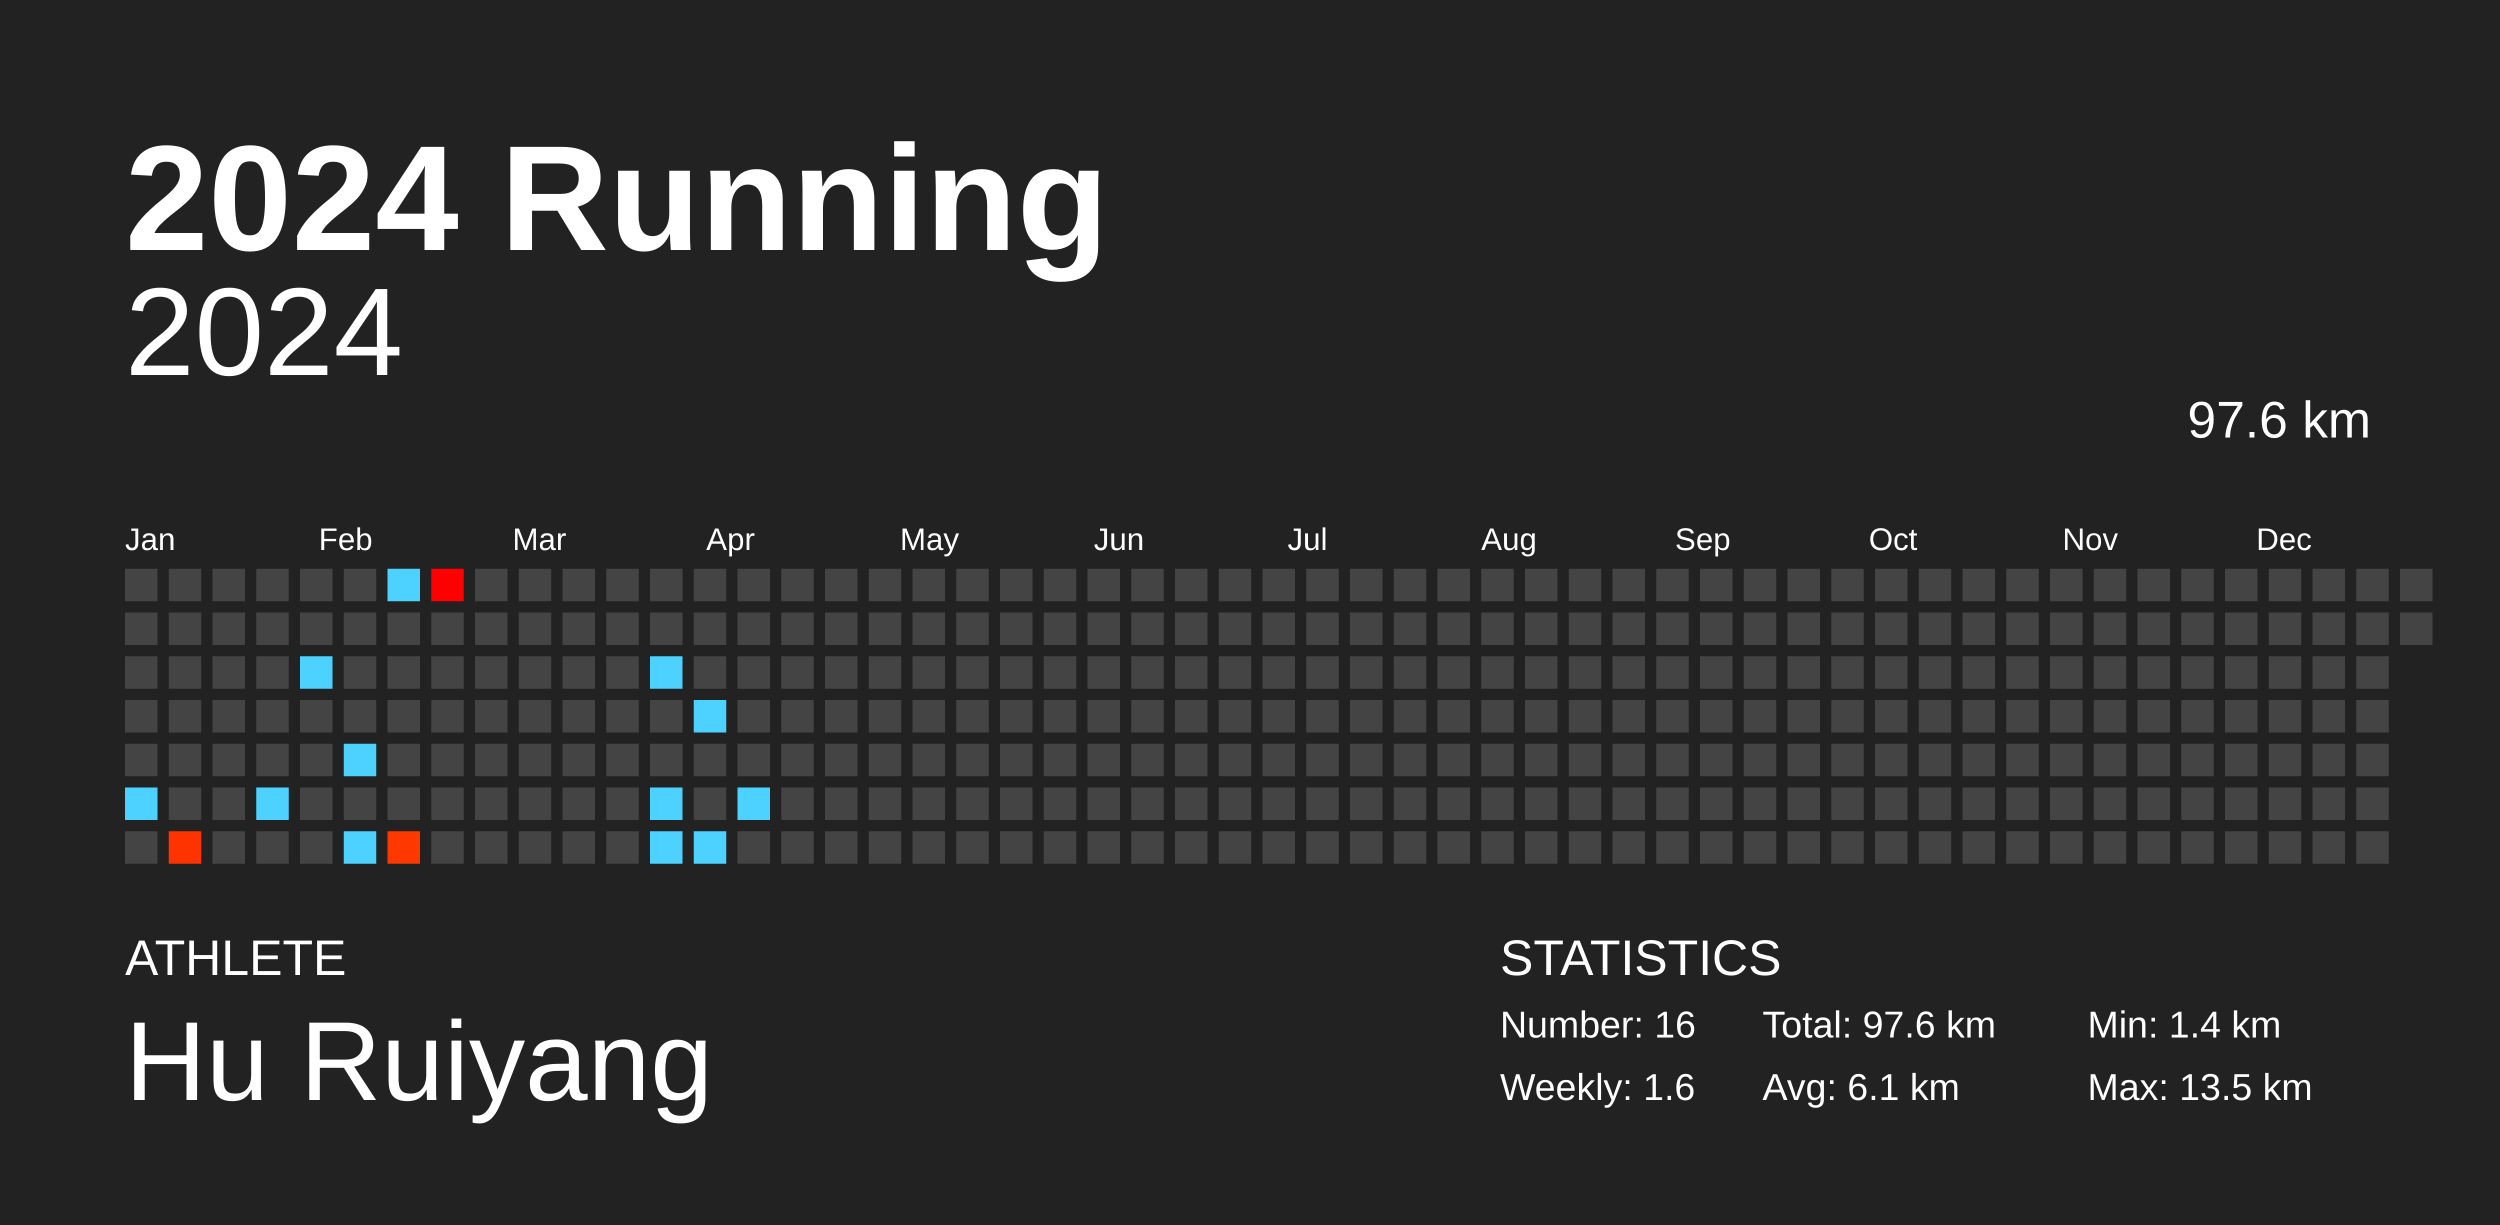
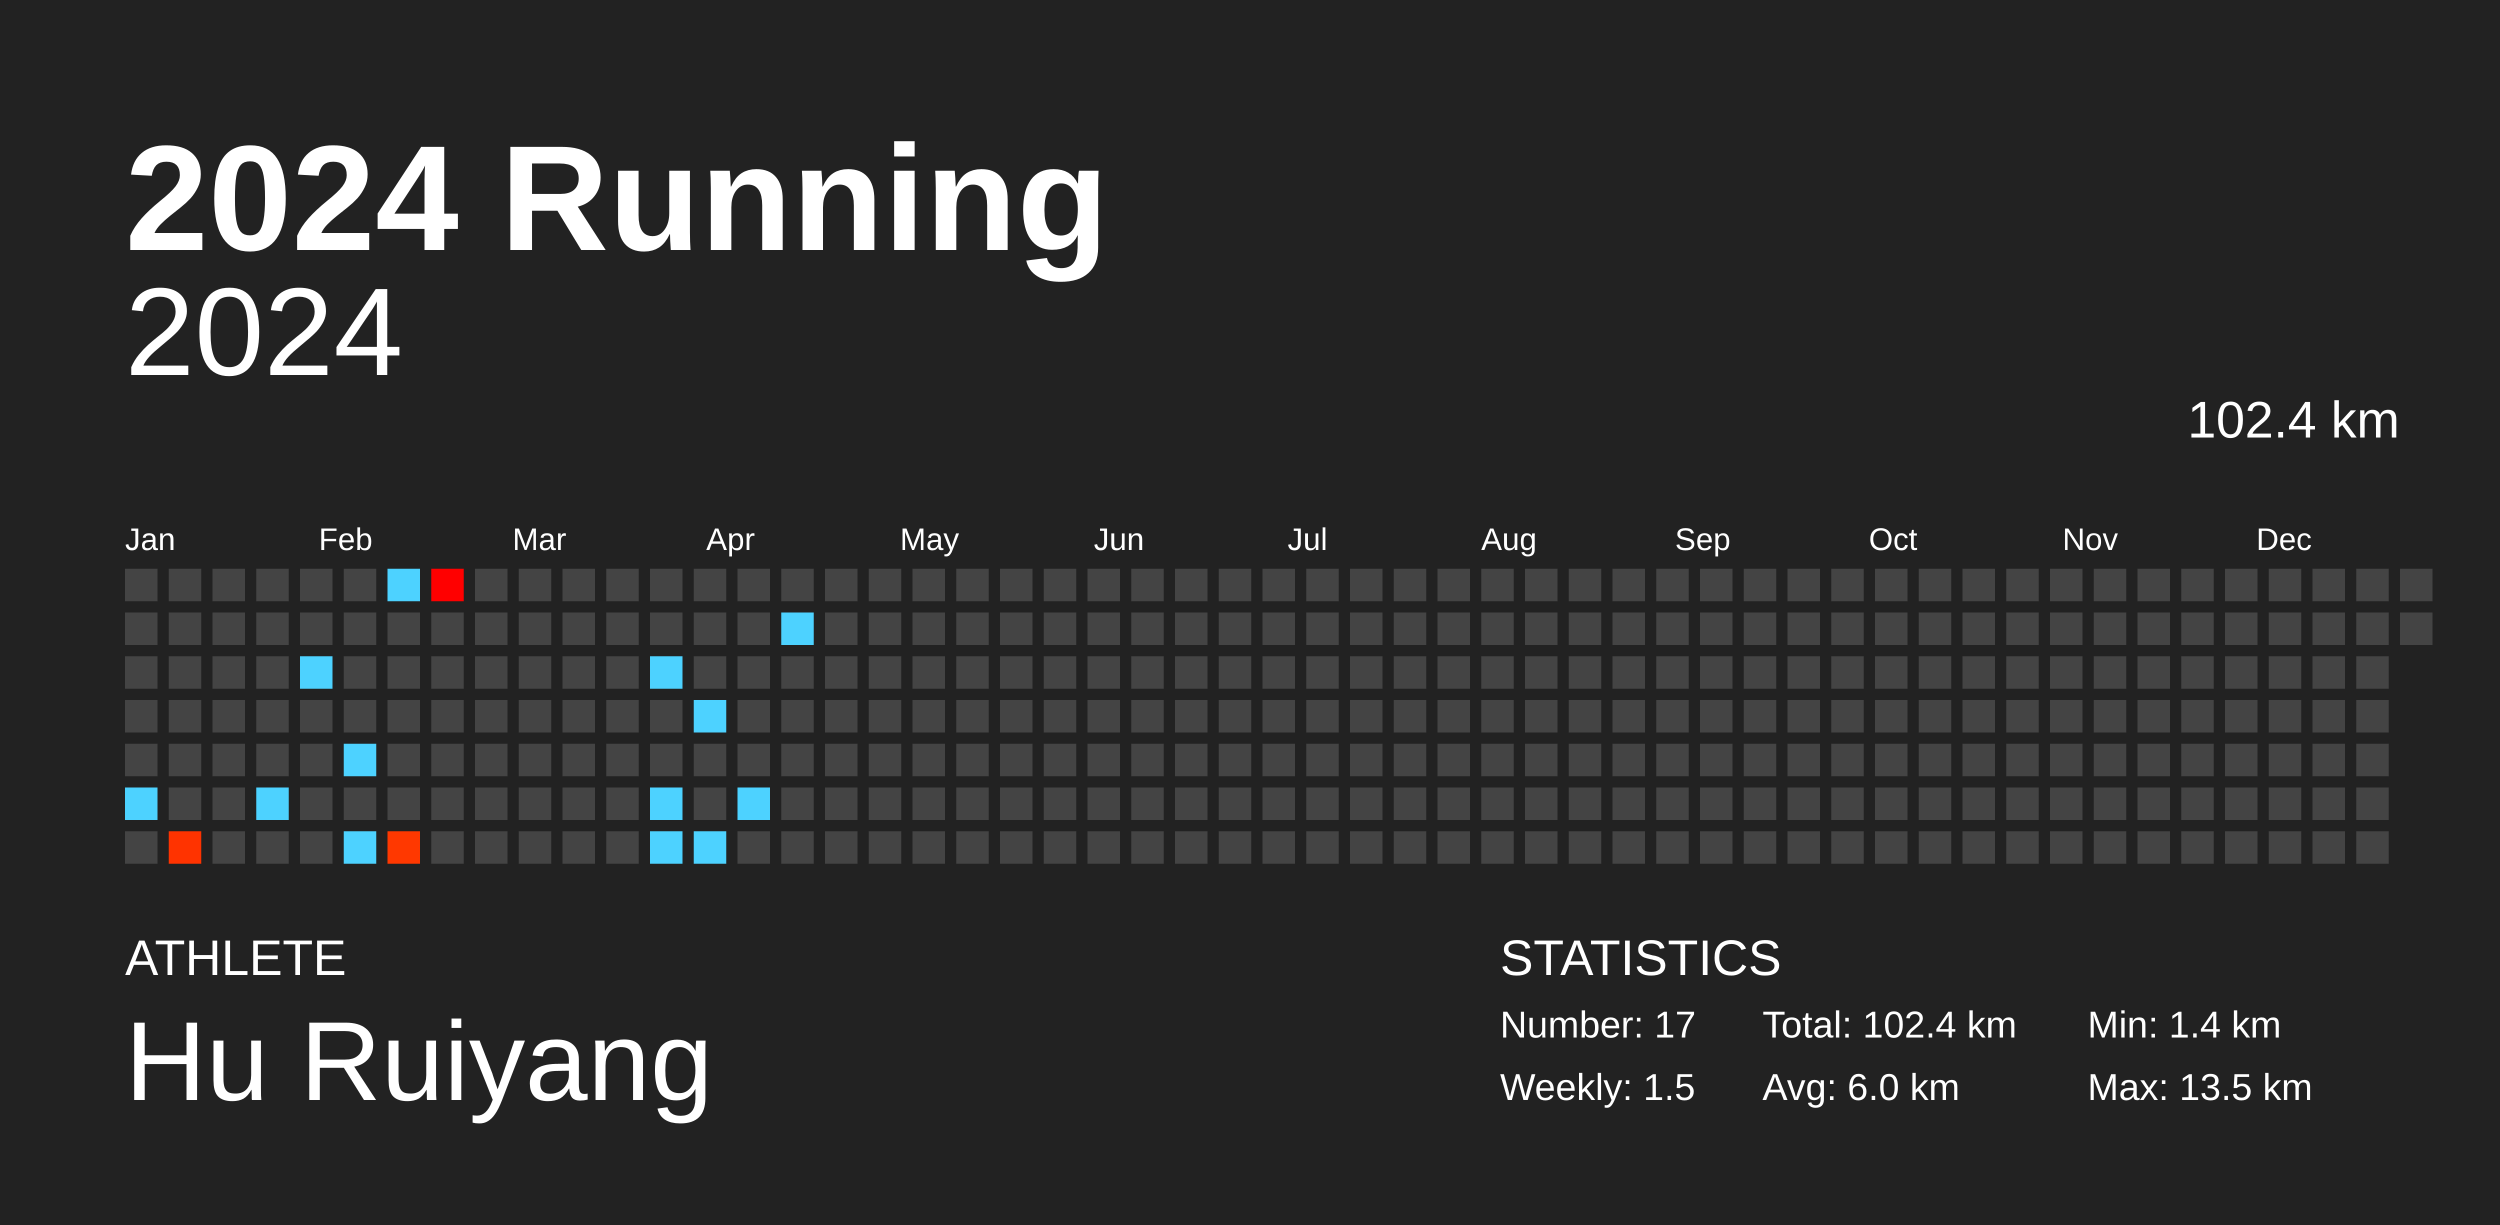
<svg xmlns="http://www.w3.org/2000/svg" baseProfile="full" height="98mm" version="1.1" viewBox="0,0,200,98" width="200mm">
  <defs />
  <rect fill="#222222" height="98" width="200" x="0" y="0" />
  <text fill="#FFFFFF" style="font-size:12px; font-family:Arial; font-weight:bold;" x="10" y="20">2024 Running</text>
  <text fill="#FFFFFF" style="font-size:4px; font-family:Arial" x="10" y="78">ATHLETE</text>
  <text fill="#FFFFFF" style="font-size:9px; font-family:Arial" x="10" y="88">Hu Ruiyang</text>
  <text fill="#FFFFFF" style="font-size:4px; font-family:Arial" x="120" y="78">STATISTICS</text>
-   <text fill="#FFFFFF" style="font-size:3px; font-family:Arial" x="120" y="83">Number: 16</text>
-   <text fill="#FFFFFF" style="font-size:3px; font-family:Arial" x="120" y="88">Weekly: 1.6</text>
-   <text fill="#FFFFFF" style="font-size:3px; font-family:Arial" x="141" y="83">Total: 97.6 km</text>
-   <text fill="#FFFFFF" style="font-size:3px; font-family:Arial" x="141" y="88">Avg: 6.1 km</text>
+   <text fill="#FFFFFF" style="font-size:3px; font-family:Arial" x="120" y="83">Number: 17</text>
+   <text fill="#FFFFFF" style="font-size:3px; font-family:Arial" x="120" y="88">Weekly: 1.5</text>
+   <text fill="#FFFFFF" style="font-size:3px; font-family:Arial" x="141" y="83">Total: 102.4 km</text>
+   <text fill="#FFFFFF" style="font-size:3px; font-family:Arial" x="141" y="88">Avg: 6.0 km</text>
  <text fill="#FFFFFF" style="font-size:3px; font-family:Arial" x="167" y="83">Min: 1.4 km</text>
  <text fill="#FFFFFF" style="font-size:3px; font-family:Arial" x="167" y="88">Max: 13.5 km</text>
  <text alignment-baseline="hanging" fill="#FFFFFF" style="font-size:10.0px; font-family:Arial;" x="10" y="30">2024</text>
-   <text alignment-baseline="hanging" fill="#FFFFFF" style="font-size:4.125px; font-family:Arial;" x="175" y="35">97.6 km</text>
+   <text alignment-baseline="hanging" fill="#FFFFFF" style="font-size:4.125px; font-family:Arial;" x="175" y="35">102.4 km</text>
  <text fill="#FFFFFF" style="font-size:2.5px; font-family:Arial" x="10.0" y="44">Jan</text>
  <text fill="#FFFFFF" style="font-size:2.5px; font-family:Arial" x="25.5" y="44">Feb</text>
  <text fill="#FFFFFF" style="font-size:2.5px; font-family:Arial" x="41.0" y="44">Mar</text>
  <text fill="#FFFFFF" style="font-size:2.5px; font-family:Arial" x="56.5" y="44">Apr</text>
  <text fill="#FFFFFF" style="font-size:2.5px; font-family:Arial" x="72.0" y="44">May</text>
  <text fill="#FFFFFF" style="font-size:2.5px; font-family:Arial" x="87.5" y="44">Jun</text>
  <text fill="#FFFFFF" style="font-size:2.5px; font-family:Arial" x="103.0" y="44">Jul</text>
  <text fill="#FFFFFF" style="font-size:2.5px; font-family:Arial" x="118.5" y="44">Aug</text>
  <text fill="#FFFFFF" style="font-size:2.5px; font-family:Arial" x="134.0" y="44">Sep</text>
  <text fill="#FFFFFF" style="font-size:2.5px; font-family:Arial" x="149.5" y="44">Oct</text>
  <text fill="#FFFFFF" style="font-size:2.5px; font-family:Arial" x="165.0" y="44">Nov</text>
  <text fill="#FFFFFF" style="font-size:2.5px; font-family:Arial" x="180.5" y="44">Dec</text>
  <rect fill="#444444" height="2.6" width="2.6" x="10.0" y="45.5" />
  <rect fill="#444444" height="2.6" width="2.6" x="10.0" y="49.0" />
  <rect fill="#444444" height="2.6" width="2.6" x="10.0" y="52.5" />
  <rect fill="#444444" height="2.6" width="2.6" x="10.0" y="56.0" />
  <rect fill="#444444" height="2.6" width="2.6" x="10.0" y="59.5" />
  <rect fill="#4dd2ff" height="2.6" width="2.6" x="10.0" y="63.0" />
  <rect fill="#444444" height="2.6" width="2.6" x="10.0" y="66.5" />
  <rect fill="#444444" height="2.6" width="2.6" x="13.5" y="45.5" />
  <rect fill="#444444" height="2.6" width="2.6" x="13.5" y="49.0" />
  <rect fill="#444444" height="2.6" width="2.6" x="13.5" y="52.5" />
  <rect fill="#444444" height="2.6" width="2.6" x="13.5" y="56.0" />
  <rect fill="#444444" height="2.6" width="2.6" x="13.5" y="59.5" />
  <rect fill="#444444" height="2.6" width="2.6" x="13.5" y="63.0" />
  <rect fill="#ff3300" height="2.6" width="2.6" x="13.5" y="66.5" />
  <rect fill="#444444" height="2.6" width="2.6" x="17.0" y="45.5" />
  <rect fill="#444444" height="2.6" width="2.6" x="17.0" y="49.0" />
  <rect fill="#444444" height="2.6" width="2.6" x="17.0" y="52.5" />
  <rect fill="#444444" height="2.6" width="2.6" x="17.0" y="56.0" />
  <rect fill="#444444" height="2.6" width="2.6" x="17.0" y="59.5" />
  <rect fill="#444444" height="2.6" width="2.6" x="17.0" y="63.0" />
  <rect fill="#444444" height="2.6" width="2.6" x="17.0" y="66.5" />
  <rect fill="#444444" height="2.6" width="2.6" x="20.5" y="45.5" />
  <rect fill="#444444" height="2.6" width="2.6" x="20.5" y="49.0" />
  <rect fill="#444444" height="2.6" width="2.6" x="20.5" y="52.5" />
  <rect fill="#444444" height="2.6" width="2.6" x="20.5" y="56.0" />
  <rect fill="#444444" height="2.6" width="2.6" x="20.5" y="59.5" />
  <rect fill="#4dd2ff" height="2.6" width="2.6" x="20.5" y="63.0" />
  <rect fill="#444444" height="2.6" width="2.6" x="20.5" y="66.5" />
  <rect fill="#444444" height="2.6" width="2.6" x="24.0" y="45.5" />
  <rect fill="#444444" height="2.6" width="2.6" x="24.0" y="49.0" />
  <rect fill="#4dd2ff" height="2.6" width="2.6" x="24.0" y="52.5" />
  <rect fill="#444444" height="2.6" width="2.6" x="24.0" y="56.0" />
  <rect fill="#444444" height="2.6" width="2.6" x="24.0" y="59.5" />
  <rect fill="#444444" height="2.6" width="2.6" x="24.0" y="63.0" />
  <rect fill="#444444" height="2.6" width="2.6" x="24.0" y="66.5" />
  <rect fill="#444444" height="2.6" width="2.6" x="27.5" y="45.5" />
  <rect fill="#444444" height="2.6" width="2.6" x="27.5" y="49.0" />
  <rect fill="#444444" height="2.6" width="2.6" x="27.5" y="52.5" />
  <rect fill="#444444" height="2.6" width="2.6" x="27.5" y="56.0" />
  <rect fill="#4dd2ff" height="2.6" width="2.6" x="27.5" y="59.5" />
  <rect fill="#444444" height="2.6" width="2.6" x="27.5" y="63.0" />
  <rect fill="#4dd2ff" height="2.6" width="2.6" x="27.5" y="66.5" />
  <rect fill="#4dd2ff" height="2.6" width="2.6" x="31.0" y="45.5" />
  <rect fill="#444444" height="2.6" width="2.6" x="31.0" y="49.0" />
  <rect fill="#444444" height="2.6" width="2.6" x="31.0" y="52.5" />
  <rect fill="#444444" height="2.6" width="2.6" x="31.0" y="56.0" />
  <rect fill="#444444" height="2.6" width="2.6" x="31.0" y="59.5" />
  <rect fill="#444444" height="2.6" width="2.6" x="31.0" y="63.0" />
  <rect fill="#ff3800" height="2.6" width="2.6" x="31.0" y="66.5" />
  <rect fill="#ff0000" height="2.6" width="2.6" x="34.5" y="45.5" />
  <rect fill="#444444" height="2.6" width="2.6" x="34.5" y="49.0" />
  <rect fill="#444444" height="2.6" width="2.6" x="34.5" y="52.5" />
  <rect fill="#444444" height="2.6" width="2.6" x="34.5" y="56.0" />
  <rect fill="#444444" height="2.6" width="2.6" x="34.5" y="59.5" />
  <rect fill="#444444" height="2.6" width="2.6" x="34.5" y="63.0" />
  <rect fill="#444444" height="2.6" width="2.6" x="34.5" y="66.5" />
  <rect fill="#444444" height="2.6" width="2.6" x="38.0" y="45.5" />
  <rect fill="#444444" height="2.6" width="2.6" x="38.0" y="49.0" />
  <rect fill="#444444" height="2.6" width="2.6" x="38.0" y="52.5" />
  <rect fill="#444444" height="2.6" width="2.6" x="38.0" y="56.0" />
  <rect fill="#444444" height="2.6" width="2.6" x="38.0" y="59.5" />
  <rect fill="#444444" height="2.6" width="2.6" x="38.0" y="63.0" />
  <rect fill="#444444" height="2.6" width="2.6" x="38.0" y="66.5" />
  <rect fill="#444444" height="2.6" width="2.6" x="41.5" y="45.5" />
  <rect fill="#444444" height="2.6" width="2.6" x="41.5" y="49.0" />
  <rect fill="#444444" height="2.6" width="2.6" x="41.5" y="52.5" />
  <rect fill="#444444" height="2.6" width="2.6" x="41.5" y="56.0" />
  <rect fill="#444444" height="2.6" width="2.6" x="41.5" y="59.5" />
  <rect fill="#444444" height="2.6" width="2.6" x="41.5" y="63.0" />
  <rect fill="#444444" height="2.6" width="2.6" x="41.5" y="66.5" />
  <rect fill="#444444" height="2.6" width="2.6" x="45.0" y="45.5" />
  <rect fill="#444444" height="2.6" width="2.6" x="45.0" y="49.0" />
  <rect fill="#444444" height="2.6" width="2.6" x="45.0" y="52.5" />
  <rect fill="#444444" height="2.6" width="2.6" x="45.0" y="56.0" />
  <rect fill="#444444" height="2.6" width="2.6" x="45.0" y="59.5" />
  <rect fill="#444444" height="2.6" width="2.6" x="45.0" y="63.0" />
  <rect fill="#444444" height="2.6" width="2.6" x="45.0" y="66.5" />
  <rect fill="#444444" height="2.6" width="2.6" x="48.5" y="45.5" />
  <rect fill="#444444" height="2.6" width="2.6" x="48.5" y="49.0" />
  <rect fill="#444444" height="2.6" width="2.6" x="48.5" y="52.5" />
  <rect fill="#444444" height="2.6" width="2.6" x="48.5" y="56.0" />
  <rect fill="#444444" height="2.6" width="2.6" x="48.5" y="59.5" />
  <rect fill="#444444" height="2.6" width="2.6" x="48.5" y="63.0" />
  <rect fill="#444444" height="2.6" width="2.6" x="48.5" y="66.5" />
  <rect fill="#444444" height="2.6" width="2.6" x="52.0" y="45.5" />
  <rect fill="#444444" height="2.6" width="2.6" x="52.0" y="49.0" />
  <rect fill="#4dd2ff" height="2.6" width="2.6" x="52.0" y="52.5" />
  <rect fill="#444444" height="2.6" width="2.6" x="52.0" y="56.0" />
  <rect fill="#444444" height="2.6" width="2.6" x="52.0" y="59.5" />
  <rect fill="#4dd2ff" height="2.6" width="2.6" x="52.0" y="63.0" />
  <rect fill="#4dd2ff" height="2.6" width="2.6" x="52.0" y="66.5" />
  <rect fill="#444444" height="2.6" width="2.6" x="55.5" y="45.5" />
  <rect fill="#444444" height="2.6" width="2.6" x="55.5" y="49.0" />
  <rect fill="#444444" height="2.6" width="2.6" x="55.5" y="52.5" />
  <rect fill="#4dd2ff" height="2.6" width="2.6" x="55.5" y="56.0" />
  <rect fill="#444444" height="2.6" width="2.6" x="55.5" y="59.5" />
  <rect fill="#444444" height="2.6" width="2.6" x="55.5" y="63.0" />
  <rect fill="#4dd2ff" height="2.6" width="2.6" x="55.5" y="66.5" />
  <rect fill="#444444" height="2.6" width="2.6" x="59.0" y="45.5" />
  <rect fill="#444444" height="2.6" width="2.6" x="59.0" y="49.0" />
  <rect fill="#444444" height="2.6" width="2.6" x="59.0" y="52.5" />
  <rect fill="#444444" height="2.6" width="2.6" x="59.0" y="56.0" />
  <rect fill="#444444" height="2.6" width="2.6" x="59.0" y="59.5" />
  <rect fill="#4dd2ff" height="2.6" width="2.6" x="59.0" y="63.0" />
  <rect fill="#444444" height="2.6" width="2.6" x="59.0" y="66.5" />
  <rect fill="#444444" height="2.6" width="2.6" x="62.5" y="45.5" />
-   <rect fill="#444444" height="2.6" width="2.6" x="62.5" y="49.0" />
+   <rect fill="#4dd2ff" height="2.6" width="2.6" x="62.5" y="49.0" />
  <rect fill="#444444" height="2.6" width="2.6" x="62.5" y="52.5" />
  <rect fill="#444444" height="2.6" width="2.6" x="62.5" y="56.0" />
  <rect fill="#444444" height="2.6" width="2.6" x="62.5" y="59.5" />
  <rect fill="#444444" height="2.6" width="2.6" x="62.5" y="63.0" />
  <rect fill="#444444" height="2.6" width="2.6" x="62.5" y="66.5" />
  <rect fill="#444444" height="2.6" width="2.6" x="66.0" y="45.5" />
  <rect fill="#444444" height="2.6" width="2.6" x="66.0" y="49.0" />
  <rect fill="#444444" height="2.6" width="2.6" x="66.0" y="52.5" />
  <rect fill="#444444" height="2.6" width="2.6" x="66.0" y="56.0" />
  <rect fill="#444444" height="2.6" width="2.6" x="66.0" y="59.5" />
  <rect fill="#444444" height="2.6" width="2.6" x="66.0" y="63.0" />
  <rect fill="#444444" height="2.6" width="2.6" x="66.0" y="66.5" />
  <rect fill="#444444" height="2.6" width="2.6" x="69.5" y="45.5" />
  <rect fill="#444444" height="2.6" width="2.6" x="69.5" y="49.0" />
  <rect fill="#444444" height="2.6" width="2.6" x="69.5" y="52.5" />
  <rect fill="#444444" height="2.6" width="2.6" x="69.5" y="56.0" />
  <rect fill="#444444" height="2.6" width="2.6" x="69.5" y="59.5" />
  <rect fill="#444444" height="2.6" width="2.6" x="69.5" y="63.0" />
  <rect fill="#444444" height="2.6" width="2.6" x="69.5" y="66.5" />
  <rect fill="#444444" height="2.6" width="2.6" x="73.0" y="45.5" />
  <rect fill="#444444" height="2.6" width="2.6" x="73.0" y="49.0" />
  <rect fill="#444444" height="2.6" width="2.6" x="73.0" y="52.5" />
  <rect fill="#444444" height="2.6" width="2.6" x="73.0" y="56.0" />
  <rect fill="#444444" height="2.6" width="2.6" x="73.0" y="59.5" />
  <rect fill="#444444" height="2.6" width="2.6" x="73.0" y="63.0" />
  <rect fill="#444444" height="2.6" width="2.6" x="73.0" y="66.5" />
  <rect fill="#444444" height="2.6" width="2.6" x="76.5" y="45.5" />
  <rect fill="#444444" height="2.6" width="2.6" x="76.5" y="49.0" />
  <rect fill="#444444" height="2.6" width="2.6" x="76.5" y="52.5" />
  <rect fill="#444444" height="2.6" width="2.6" x="76.5" y="56.0" />
  <rect fill="#444444" height="2.6" width="2.6" x="76.5" y="59.5" />
  <rect fill="#444444" height="2.6" width="2.6" x="76.5" y="63.0" />
  <rect fill="#444444" height="2.6" width="2.6" x="76.5" y="66.5" />
  <rect fill="#444444" height="2.6" width="2.6" x="80.0" y="45.5" />
  <rect fill="#444444" height="2.6" width="2.6" x="80.0" y="49.0" />
  <rect fill="#444444" height="2.6" width="2.6" x="80.0" y="52.5" />
  <rect fill="#444444" height="2.6" width="2.6" x="80.0" y="56.0" />
  <rect fill="#444444" height="2.6" width="2.6" x="80.0" y="59.5" />
  <rect fill="#444444" height="2.6" width="2.6" x="80.0" y="63.0" />
  <rect fill="#444444" height="2.6" width="2.6" x="80.0" y="66.5" />
  <rect fill="#444444" height="2.6" width="2.6" x="83.5" y="45.5" />
  <rect fill="#444444" height="2.6" width="2.6" x="83.5" y="49.0" />
  <rect fill="#444444" height="2.6" width="2.6" x="83.5" y="52.5" />
  <rect fill="#444444" height="2.6" width="2.6" x="83.5" y="56.0" />
  <rect fill="#444444" height="2.6" width="2.6" x="83.5" y="59.5" />
  <rect fill="#444444" height="2.6" width="2.6" x="83.5" y="63.0" />
  <rect fill="#444444" height="2.6" width="2.6" x="83.5" y="66.5" />
  <rect fill="#444444" height="2.6" width="2.6" x="87.0" y="45.5" />
  <rect fill="#444444" height="2.6" width="2.6" x="87.0" y="49.0" />
  <rect fill="#444444" height="2.6" width="2.6" x="87.0" y="52.5" />
  <rect fill="#444444" height="2.6" width="2.6" x="87.0" y="56.0" />
  <rect fill="#444444" height="2.6" width="2.6" x="87.0" y="59.5" />
  <rect fill="#444444" height="2.6" width="2.6" x="87.0" y="63.0" />
  <rect fill="#444444" height="2.6" width="2.6" x="87.0" y="66.5" />
  <rect fill="#444444" height="2.6" width="2.6" x="90.5" y="45.5" />
  <rect fill="#444444" height="2.6" width="2.6" x="90.5" y="49.0" />
  <rect fill="#444444" height="2.6" width="2.6" x="90.5" y="52.5" />
  <rect fill="#444444" height="2.6" width="2.6" x="90.5" y="56.0" />
  <rect fill="#444444" height="2.6" width="2.6" x="90.5" y="59.5" />
  <rect fill="#444444" height="2.6" width="2.6" x="90.5" y="63.0" />
  <rect fill="#444444" height="2.6" width="2.6" x="90.5" y="66.5" />
  <rect fill="#444444" height="2.6" width="2.6" x="94.0" y="45.5" />
  <rect fill="#444444" height="2.6" width="2.6" x="94.0" y="49.0" />
  <rect fill="#444444" height="2.6" width="2.6" x="94.0" y="52.5" />
  <rect fill="#444444" height="2.6" width="2.6" x="94.0" y="56.0" />
  <rect fill="#444444" height="2.6" width="2.6" x="94.0" y="59.5" />
  <rect fill="#444444" height="2.6" width="2.6" x="94.0" y="63.0" />
  <rect fill="#444444" height="2.6" width="2.6" x="94.0" y="66.5" />
  <rect fill="#444444" height="2.6" width="2.6" x="97.5" y="45.5" />
  <rect fill="#444444" height="2.6" width="2.6" x="97.5" y="49.0" />
  <rect fill="#444444" height="2.6" width="2.6" x="97.5" y="52.5" />
  <rect fill="#444444" height="2.6" width="2.6" x="97.5" y="56.0" />
  <rect fill="#444444" height="2.6" width="2.6" x="97.5" y="59.5" />
  <rect fill="#444444" height="2.6" width="2.6" x="97.5" y="63.0" />
  <rect fill="#444444" height="2.6" width="2.6" x="97.5" y="66.5" />
  <rect fill="#444444" height="2.6" width="2.6" x="101.0" y="45.5" />
  <rect fill="#444444" height="2.6" width="2.6" x="101.0" y="49.0" />
  <rect fill="#444444" height="2.6" width="2.6" x="101.0" y="52.5" />
  <rect fill="#444444" height="2.6" width="2.6" x="101.0" y="56.0" />
  <rect fill="#444444" height="2.6" width="2.6" x="101.0" y="59.5" />
  <rect fill="#444444" height="2.6" width="2.6" x="101.0" y="63.0" />
  <rect fill="#444444" height="2.6" width="2.6" x="101.0" y="66.5" />
  <rect fill="#444444" height="2.6" width="2.6" x="104.5" y="45.5" />
  <rect fill="#444444" height="2.6" width="2.6" x="104.5" y="49.0" />
  <rect fill="#444444" height="2.6" width="2.6" x="104.5" y="52.5" />
  <rect fill="#444444" height="2.6" width="2.6" x="104.5" y="56.0" />
  <rect fill="#444444" height="2.6" width="2.6" x="104.5" y="59.5" />
  <rect fill="#444444" height="2.6" width="2.6" x="104.5" y="63.0" />
  <rect fill="#444444" height="2.6" width="2.6" x="104.5" y="66.5" />
  <rect fill="#444444" height="2.6" width="2.6" x="108.0" y="45.5" />
  <rect fill="#444444" height="2.6" width="2.6" x="108.0" y="49.0" />
  <rect fill="#444444" height="2.6" width="2.6" x="108.0" y="52.5" />
  <rect fill="#444444" height="2.6" width="2.6" x="108.0" y="56.0" />
  <rect fill="#444444" height="2.6" width="2.6" x="108.0" y="59.5" />
  <rect fill="#444444" height="2.6" width="2.6" x="108.0" y="63.0" />
  <rect fill="#444444" height="2.6" width="2.6" x="108.0" y="66.5" />
  <rect fill="#444444" height="2.6" width="2.6" x="111.5" y="45.5" />
  <rect fill="#444444" height="2.6" width="2.6" x="111.5" y="49.0" />
  <rect fill="#444444" height="2.6" width="2.6" x="111.5" y="52.5" />
  <rect fill="#444444" height="2.6" width="2.6" x="111.5" y="56.0" />
  <rect fill="#444444" height="2.6" width="2.6" x="111.5" y="59.5" />
  <rect fill="#444444" height="2.6" width="2.6" x="111.5" y="63.0" />
  <rect fill="#444444" height="2.6" width="2.6" x="111.5" y="66.5" />
  <rect fill="#444444" height="2.6" width="2.6" x="115.0" y="45.5" />
  <rect fill="#444444" height="2.6" width="2.6" x="115.0" y="49.0" />
  <rect fill="#444444" height="2.6" width="2.6" x="115.0" y="52.5" />
  <rect fill="#444444" height="2.6" width="2.6" x="115.0" y="56.0" />
  <rect fill="#444444" height="2.6" width="2.6" x="115.0" y="59.5" />
  <rect fill="#444444" height="2.6" width="2.6" x="115.0" y="63.0" />
  <rect fill="#444444" height="2.6" width="2.6" x="115.0" y="66.5" />
  <rect fill="#444444" height="2.6" width="2.6" x="118.5" y="45.5" />
  <rect fill="#444444" height="2.6" width="2.6" x="118.5" y="49.0" />
  <rect fill="#444444" height="2.6" width="2.6" x="118.5" y="52.5" />
  <rect fill="#444444" height="2.6" width="2.6" x="118.5" y="56.0" />
  <rect fill="#444444" height="2.6" width="2.6" x="118.5" y="59.5" />
  <rect fill="#444444" height="2.6" width="2.6" x="118.5" y="63.0" />
  <rect fill="#444444" height="2.6" width="2.6" x="118.5" y="66.5" />
  <rect fill="#444444" height="2.6" width="2.6" x="122.0" y="45.5" />
  <rect fill="#444444" height="2.6" width="2.6" x="122.0" y="49.0" />
  <rect fill="#444444" height="2.6" width="2.6" x="122.0" y="52.5" />
  <rect fill="#444444" height="2.6" width="2.6" x="122.0" y="56.0" />
  <rect fill="#444444" height="2.6" width="2.6" x="122.0" y="59.5" />
  <rect fill="#444444" height="2.6" width="2.6" x="122.0" y="63.0" />
  <rect fill="#444444" height="2.6" width="2.6" x="122.0" y="66.5" />
  <rect fill="#444444" height="2.6" width="2.6" x="125.5" y="45.5" />
  <rect fill="#444444" height="2.6" width="2.6" x="125.5" y="49.0" />
  <rect fill="#444444" height="2.6" width="2.6" x="125.5" y="52.5" />
  <rect fill="#444444" height="2.6" width="2.6" x="125.5" y="56.0" />
  <rect fill="#444444" height="2.6" width="2.6" x="125.5" y="59.5" />
  <rect fill="#444444" height="2.6" width="2.6" x="125.5" y="63.0" />
  <rect fill="#444444" height="2.6" width="2.6" x="125.5" y="66.5" />
  <rect fill="#444444" height="2.6" width="2.6" x="129.0" y="45.5" />
  <rect fill="#444444" height="2.6" width="2.6" x="129.0" y="49.0" />
  <rect fill="#444444" height="2.6" width="2.6" x="129.0" y="52.5" />
  <rect fill="#444444" height="2.6" width="2.6" x="129.0" y="56.0" />
  <rect fill="#444444" height="2.6" width="2.6" x="129.0" y="59.5" />
  <rect fill="#444444" height="2.6" width="2.6" x="129.0" y="63.0" />
  <rect fill="#444444" height="2.6" width="2.6" x="129.0" y="66.5" />
  <rect fill="#444444" height="2.6" width="2.6" x="132.5" y="45.5" />
  <rect fill="#444444" height="2.6" width="2.6" x="132.5" y="49.0" />
  <rect fill="#444444" height="2.6" width="2.6" x="132.5" y="52.5" />
  <rect fill="#444444" height="2.6" width="2.6" x="132.5" y="56.0" />
  <rect fill="#444444" height="2.6" width="2.6" x="132.5" y="59.5" />
  <rect fill="#444444" height="2.6" width="2.6" x="132.5" y="63.0" />
  <rect fill="#444444" height="2.6" width="2.6" x="132.5" y="66.5" />
  <rect fill="#444444" height="2.6" width="2.6" x="136.0" y="45.5" />
  <rect fill="#444444" height="2.6" width="2.6" x="136.0" y="49.0" />
  <rect fill="#444444" height="2.6" width="2.6" x="136.0" y="52.5" />
  <rect fill="#444444" height="2.6" width="2.6" x="136.0" y="56.0" />
  <rect fill="#444444" height="2.6" width="2.6" x="136.0" y="59.5" />
  <rect fill="#444444" height="2.6" width="2.6" x="136.0" y="63.0" />
  <rect fill="#444444" height="2.6" width="2.6" x="136.0" y="66.5" />
  <rect fill="#444444" height="2.6" width="2.6" x="139.5" y="45.5" />
  <rect fill="#444444" height="2.6" width="2.6" x="139.5" y="49.0" />
  <rect fill="#444444" height="2.6" width="2.6" x="139.5" y="52.5" />
  <rect fill="#444444" height="2.6" width="2.6" x="139.5" y="56.0" />
  <rect fill="#444444" height="2.6" width="2.6" x="139.5" y="59.5" />
  <rect fill="#444444" height="2.6" width="2.6" x="139.5" y="63.0" />
  <rect fill="#444444" height="2.6" width="2.6" x="139.5" y="66.5" />
  <rect fill="#444444" height="2.6" width="2.6" x="143.0" y="45.5" />
  <rect fill="#444444" height="2.6" width="2.6" x="143.0" y="49.0" />
  <rect fill="#444444" height="2.6" width="2.6" x="143.0" y="52.5" />
  <rect fill="#444444" height="2.6" width="2.6" x="143.0" y="56.0" />
  <rect fill="#444444" height="2.6" width="2.6" x="143.0" y="59.5" />
  <rect fill="#444444" height="2.6" width="2.6" x="143.0" y="63.0" />
  <rect fill="#444444" height="2.6" width="2.6" x="143.0" y="66.5" />
  <rect fill="#444444" height="2.6" width="2.6" x="146.5" y="45.5" />
  <rect fill="#444444" height="2.6" width="2.6" x="146.5" y="49.0" />
  <rect fill="#444444" height="2.6" width="2.6" x="146.5" y="52.5" />
  <rect fill="#444444" height="2.6" width="2.6" x="146.5" y="56.0" />
  <rect fill="#444444" height="2.6" width="2.6" x="146.5" y="59.5" />
  <rect fill="#444444" height="2.6" width="2.6" x="146.5" y="63.0" />
  <rect fill="#444444" height="2.6" width="2.6" x="146.5" y="66.5" />
  <rect fill="#444444" height="2.6" width="2.6" x="150.0" y="45.5" />
  <rect fill="#444444" height="2.6" width="2.6" x="150.0" y="49.0" />
  <rect fill="#444444" height="2.6" width="2.6" x="150.0" y="52.5" />
  <rect fill="#444444" height="2.6" width="2.6" x="150.0" y="56.0" />
  <rect fill="#444444" height="2.6" width="2.6" x="150.0" y="59.5" />
  <rect fill="#444444" height="2.6" width="2.6" x="150.0" y="63.0" />
  <rect fill="#444444" height="2.6" width="2.6" x="150.0" y="66.5" />
  <rect fill="#444444" height="2.6" width="2.6" x="153.5" y="45.5" />
  <rect fill="#444444" height="2.6" width="2.6" x="153.5" y="49.0" />
  <rect fill="#444444" height="2.6" width="2.6" x="153.5" y="52.5" />
  <rect fill="#444444" height="2.6" width="2.6" x="153.5" y="56.0" />
  <rect fill="#444444" height="2.6" width="2.6" x="153.5" y="59.5" />
  <rect fill="#444444" height="2.6" width="2.6" x="153.5" y="63.0" />
  <rect fill="#444444" height="2.6" width="2.6" x="153.5" y="66.5" />
  <rect fill="#444444" height="2.6" width="2.6" x="157.0" y="45.5" />
  <rect fill="#444444" height="2.6" width="2.6" x="157.0" y="49.0" />
  <rect fill="#444444" height="2.6" width="2.6" x="157.0" y="52.5" />
  <rect fill="#444444" height="2.6" width="2.6" x="157.0" y="56.0" />
  <rect fill="#444444" height="2.6" width="2.6" x="157.0" y="59.5" />
  <rect fill="#444444" height="2.6" width="2.6" x="157.0" y="63.0" />
  <rect fill="#444444" height="2.6" width="2.6" x="157.0" y="66.5" />
  <rect fill="#444444" height="2.6" width="2.6" x="160.5" y="45.5" />
  <rect fill="#444444" height="2.6" width="2.6" x="160.5" y="49.0" />
  <rect fill="#444444" height="2.6" width="2.6" x="160.5" y="52.5" />
  <rect fill="#444444" height="2.6" width="2.6" x="160.5" y="56.0" />
  <rect fill="#444444" height="2.6" width="2.6" x="160.5" y="59.5" />
  <rect fill="#444444" height="2.6" width="2.6" x="160.5" y="63.0" />
  <rect fill="#444444" height="2.6" width="2.6" x="160.5" y="66.5" />
  <rect fill="#444444" height="2.6" width="2.6" x="164.0" y="45.5" />
  <rect fill="#444444" height="2.6" width="2.6" x="164.0" y="49.0" />
  <rect fill="#444444" height="2.6" width="2.6" x="164.0" y="52.5" />
  <rect fill="#444444" height="2.6" width="2.6" x="164.0" y="56.0" />
  <rect fill="#444444" height="2.6" width="2.6" x="164.0" y="59.5" />
  <rect fill="#444444" height="2.6" width="2.6" x="164.0" y="63.0" />
  <rect fill="#444444" height="2.6" width="2.6" x="164.0" y="66.5" />
  <rect fill="#444444" height="2.6" width="2.6" x="167.5" y="45.5" />
  <rect fill="#444444" height="2.6" width="2.6" x="167.5" y="49.0" />
  <rect fill="#444444" height="2.6" width="2.6" x="167.5" y="52.5" />
  <rect fill="#444444" height="2.6" width="2.6" x="167.5" y="56.0" />
  <rect fill="#444444" height="2.6" width="2.6" x="167.5" y="59.5" />
  <rect fill="#444444" height="2.6" width="2.6" x="167.5" y="63.0" />
  <rect fill="#444444" height="2.6" width="2.6" x="167.5" y="66.5" />
  <rect fill="#444444" height="2.6" width="2.6" x="171.0" y="45.5" />
  <rect fill="#444444" height="2.6" width="2.6" x="171.0" y="49.0" />
  <rect fill="#444444" height="2.6" width="2.6" x="171.0" y="52.5" />
  <rect fill="#444444" height="2.6" width="2.6" x="171.0" y="56.0" />
  <rect fill="#444444" height="2.6" width="2.6" x="171.0" y="59.5" />
  <rect fill="#444444" height="2.6" width="2.6" x="171.0" y="63.0" />
  <rect fill="#444444" height="2.6" width="2.6" x="171.0" y="66.5" />
  <rect fill="#444444" height="2.6" width="2.6" x="174.5" y="45.5" />
  <rect fill="#444444" height="2.6" width="2.6" x="174.5" y="49.0" />
  <rect fill="#444444" height="2.6" width="2.6" x="174.5" y="52.5" />
  <rect fill="#444444" height="2.6" width="2.6" x="174.5" y="56.0" />
  <rect fill="#444444" height="2.6" width="2.6" x="174.5" y="59.5" />
  <rect fill="#444444" height="2.6" width="2.6" x="174.5" y="63.0" />
  <rect fill="#444444" height="2.6" width="2.6" x="174.5" y="66.5" />
  <rect fill="#444444" height="2.6" width="2.6" x="178.0" y="45.5" />
  <rect fill="#444444" height="2.6" width="2.6" x="178.0" y="49.0" />
  <rect fill="#444444" height="2.6" width="2.6" x="178.0" y="52.5" />
  <rect fill="#444444" height="2.6" width="2.6" x="178.0" y="56.0" />
  <rect fill="#444444" height="2.6" width="2.6" x="178.0" y="59.5" />
  <rect fill="#444444" height="2.6" width="2.6" x="178.0" y="63.0" />
  <rect fill="#444444" height="2.6" width="2.6" x="178.0" y="66.5" />
  <rect fill="#444444" height="2.6" width="2.6" x="181.5" y="45.5" />
  <rect fill="#444444" height="2.6" width="2.6" x="181.5" y="49.0" />
  <rect fill="#444444" height="2.6" width="2.6" x="181.5" y="52.5" />
  <rect fill="#444444" height="2.6" width="2.6" x="181.5" y="56.0" />
  <rect fill="#444444" height="2.6" width="2.6" x="181.5" y="59.5" />
  <rect fill="#444444" height="2.6" width="2.6" x="181.5" y="63.0" />
  <rect fill="#444444" height="2.6" width="2.6" x="181.5" y="66.5" />
  <rect fill="#444444" height="2.6" width="2.6" x="185.0" y="45.5" />
  <rect fill="#444444" height="2.6" width="2.6" x="185.0" y="49.0" />
  <rect fill="#444444" height="2.6" width="2.6" x="185.0" y="52.5" />
  <rect fill="#444444" height="2.6" width="2.6" x="185.0" y="56.0" />
  <rect fill="#444444" height="2.6" width="2.6" x="185.0" y="59.5" />
  <rect fill="#444444" height="2.6" width="2.6" x="185.0" y="63.0" />
  <rect fill="#444444" height="2.6" width="2.6" x="185.0" y="66.5" />
  <rect fill="#444444" height="2.6" width="2.6" x="188.5" y="45.5" />
  <rect fill="#444444" height="2.6" width="2.6" x="188.5" y="49.0" />
  <rect fill="#444444" height="2.6" width="2.6" x="188.5" y="52.5" />
  <rect fill="#444444" height="2.6" width="2.6" x="188.5" y="56.0" />
  <rect fill="#444444" height="2.6" width="2.6" x="188.5" y="59.5" />
  <rect fill="#444444" height="2.6" width="2.6" x="188.5" y="63.0" />
  <rect fill="#444444" height="2.6" width="2.6" x="188.5" y="66.5" />
  <rect fill="#444444" height="2.6" width="2.6" x="192.0" y="45.5" />
  <rect fill="#444444" height="2.6" width="2.6" x="192.0" y="49.0" />
</svg>
